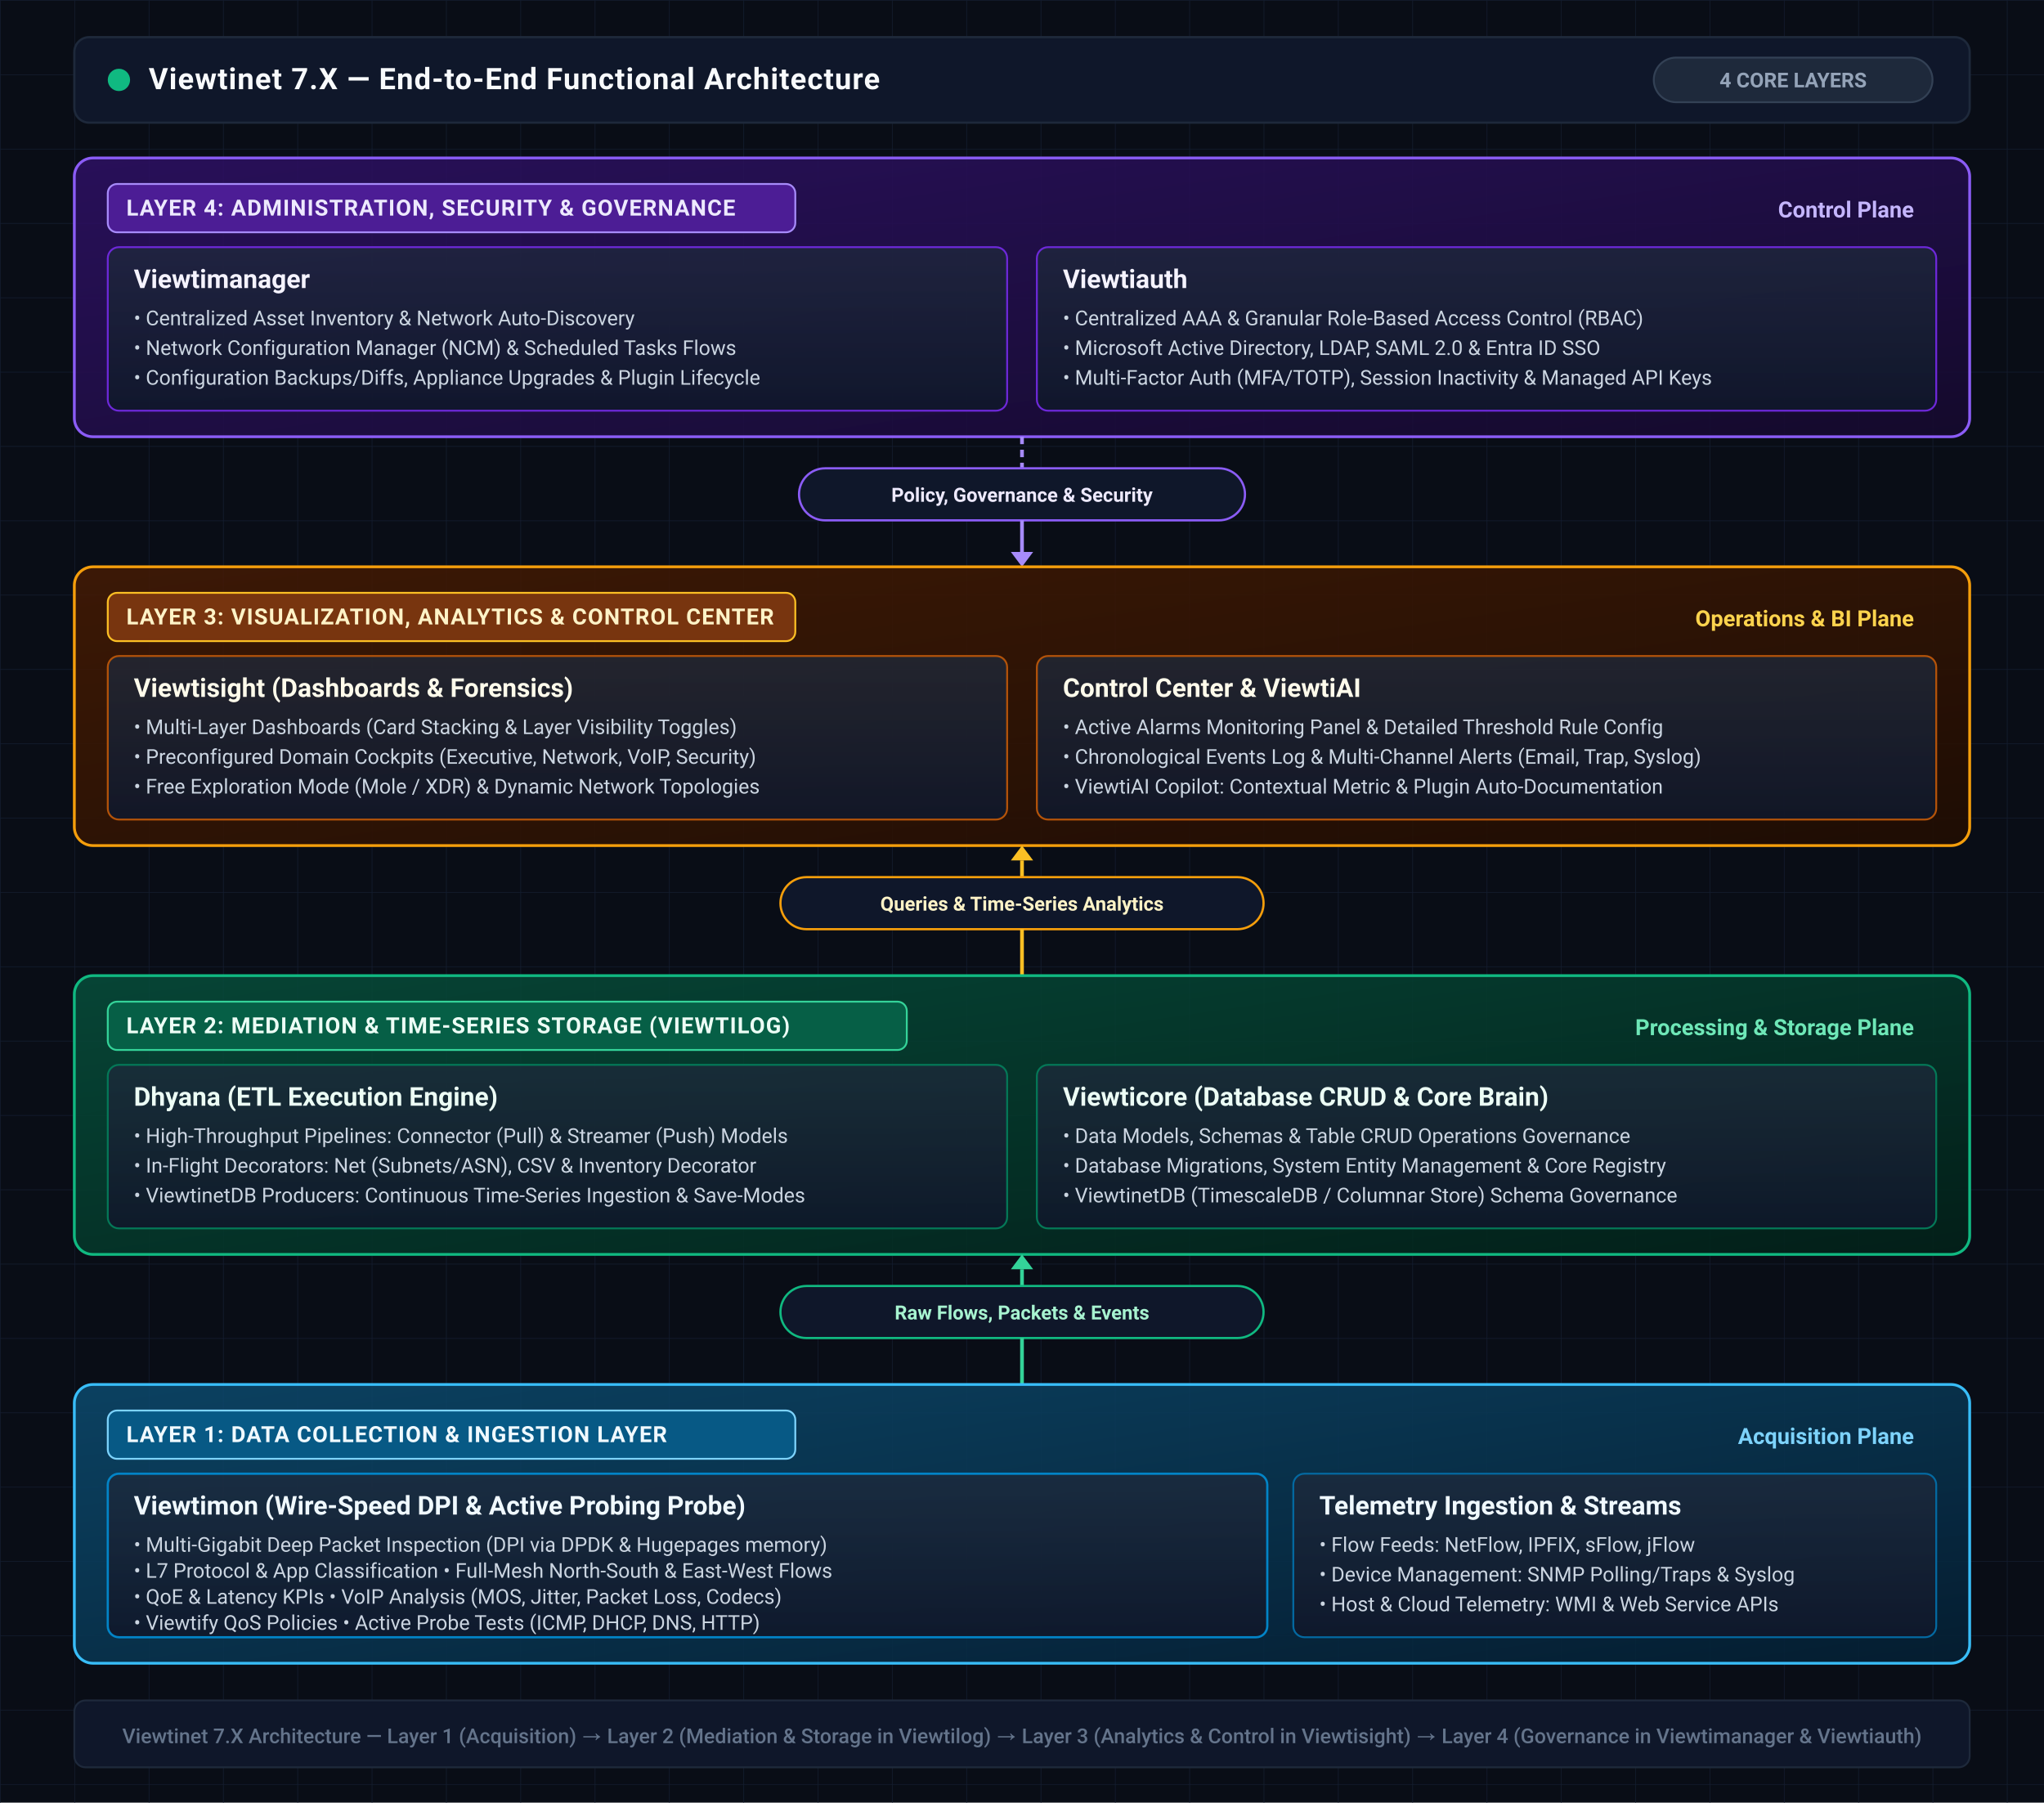
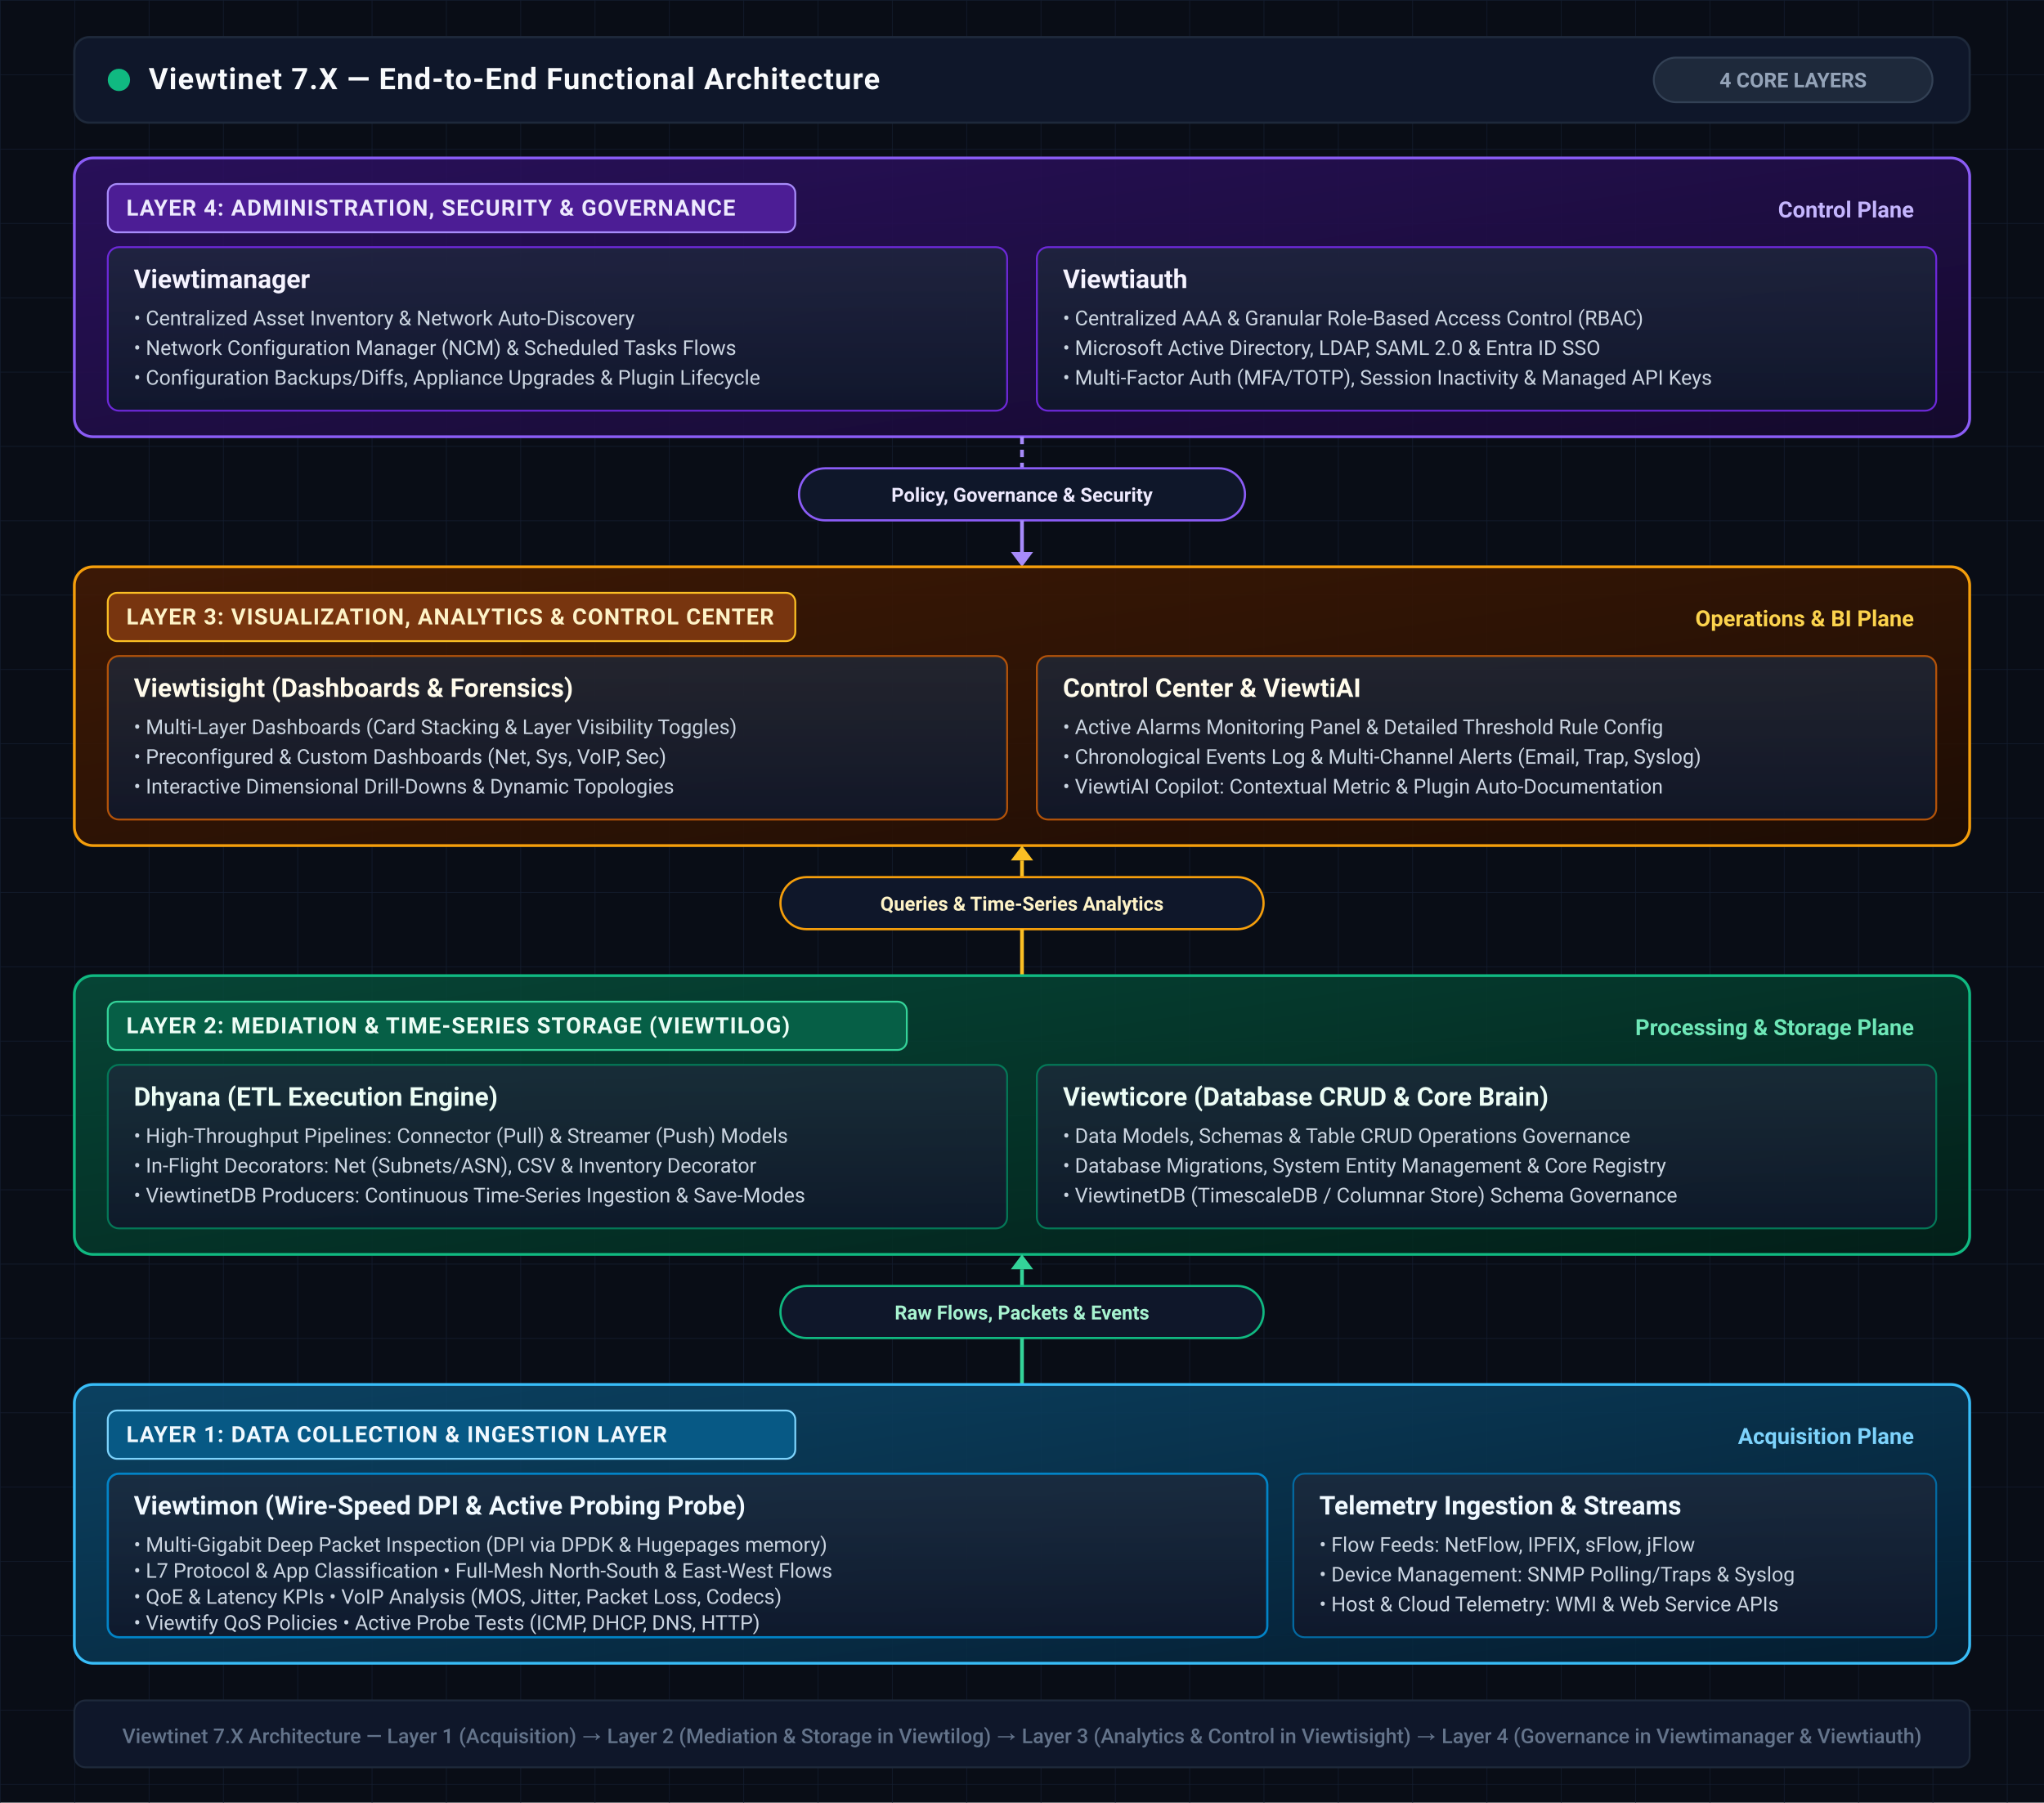
<svg xmlns="http://www.w3.org/2000/svg" viewBox="0 0 1100 970" width="100%" height="100%" style="background-color: #090d16; font-family: -apple-system, BlinkMacSystemFont, 'Segoe UI', Roboto, Helvetica, Arial, sans-serif;">
  <defs>
    <pattern id="grid" width="40" height="40" patternUnits="userSpaceOnUse">
      <path d="M 40 0 L 0 0 0 40" fill="none" stroke="#131c2e" stroke-width="0.7" />
    </pattern>
    <linearGradient id="layer4-grad" x1="0%" y1="0%" x2="100%" y2="100%">
      <stop offset="0%" stop-color="#2e1065" stop-opacity="0.85" />
      <stop offset="100%" stop-color="#150a2e" stop-opacity="0.9" />
    </linearGradient>
    <linearGradient id="layer3-grad" x1="0%" y1="0%" x2="100%" y2="100%">
      <stop offset="0%" stop-color="#451a03" stop-opacity="0.85" />
      <stop offset="100%" stop-color="#200d02" stop-opacity="0.9" />
    </linearGradient>
    <linearGradient id="layer2-grad" x1="0%" y1="0%" x2="100%" y2="100%">
      <stop offset="0%" stop-color="#064e3b" stop-opacity="0.85" />
      <stop offset="100%" stop-color="#022119" stop-opacity="0.9" />
    </linearGradient>
    <linearGradient id="layer1-grad" x1="0%" y1="0%" x2="100%" y2="100%">
      <stop offset="0%" stop-color="#0c4a6e" stop-opacity="0.85" />
      <stop offset="100%" stop-color="#041f33" stop-opacity="0.9" />
    </linearGradient>
    <linearGradient id="card-inner" x1="0%" y1="0%" x2="0%" y2="100%">
      <stop offset="0%" stop-color="#1e293b" stop-opacity="0.75" />
      <stop offset="100%" stop-color="#0f172a" stop-opacity="0.9" />
    </linearGradient>
  </defs>
  <rect width="1100" height="970" fill="#090d16" />
  <rect width="1100" height="970" fill="url(#grid)" />
  <g transform="translate(40, 20)">
    <rect x="0" y="0" width="1020" height="46" rx="8" fill="#0f172a" stroke="#1e293b" stroke-width="1.2" />
    <circle cx="24" cy="23" r="6" fill="#10b981" />
    <text x="40" y="28" font-size="16" font-weight="700" fill="#f8fafc" letter-spacing="0.5">Viewtinet 7.X — End-to-End Functional Architecture</text>
    <rect x="850" y="11" width="150" height="24" rx="12" fill="#1e293b" stroke="#334155" stroke-width="1" />
    <text x="925" y="27" font-size="11" font-weight="600" fill="#94a3b8" text-anchor="middle">4 CORE LAYERS</text>
  </g>
  <g transform="translate(40, 85)">
    <rect x="0" y="0" width="1020" height="150" rx="10" fill="url(#layer4-grad)" stroke="#8b5cf6" stroke-width="1.5" />
    <rect x="18" y="14" width="370" height="26" rx="5" fill="#4c1d95" stroke="#a78bfa" stroke-width="1" />
    <text x="28" y="31" font-size="12" font-weight="700" fill="#ede9fe" letter-spacing="0.5">LAYER 4: ADMINISTRATION, SECURITY &amp; GOVERNANCE</text>
    <text x="990" y="32" font-size="12" font-weight="600" fill="#c4b5fd" text-anchor="end">Control Plane</text>
    <g transform="translate(18, 48)">
      <rect x="0" y="0" width="484" height="88" rx="6" fill="url(#card-inner)" stroke="#6d28d9" stroke-width="1" />
      <text x="14" y="22" font-size="14" font-weight="700" fill="#f5f3ff">Viewtimanager</text>
      <text x="14" y="42" font-size="11" fill="#cbd5e1">• Centralized Asset Inventory &amp; Network Auto-Discovery</text>
      <text x="14" y="58" font-size="11" fill="#cbd5e1">• Network Configuration Manager (NCM) &amp; Scheduled Tasks Flows</text>
      <text x="14" y="74" font-size="11" fill="#cbd5e1">• Configuration Backups/Diffs, Appliance Upgrades &amp; Plugin Lifecycle</text>
      <rect x="500" y="0" width="484" height="88" rx="6" fill="url(#card-inner)" stroke="#6d28d9" stroke-width="1" />
      <text x="514" y="22" font-size="14" font-weight="700" fill="#f5f3ff">Viewtiauth</text>
      <text x="514" y="42" font-size="11" fill="#cbd5e1">• Centralized AAA &amp; Granular Role-Based Access Control (RBAC)</text>
      <text x="514" y="58" font-size="11" fill="#cbd5e1">• Microsoft Active Directory, LDAP, SAML 2.0 &amp; Entra ID SSO</text>
      <text x="514" y="74" font-size="11" fill="#cbd5e1">• Multi-Factor Auth (MFA/TOTP), Session Inactivity &amp; Managed API Keys</text>
    </g>
  </g>
  <g>
    <line x1="550" y1="235" x2="550" y2="252" stroke="#a78bfa" stroke-width="2" stroke-dasharray="4,3" />
    <rect x="430" y="252" width="240" height="28" rx="14" fill="#0f172a" stroke="#8b5cf6" stroke-width="1.2" />
    <text x="550" y="270" font-size="10.5" font-weight="600" fill="#ede9fe" text-anchor="middle">Policy, Governance &amp; Security</text>
    <line x1="550" y1="280" x2="550" y2="297" stroke="#a78bfa" stroke-width="2" />
    <polygon points="544,297 550,305 556,297" fill="#a78bfa" />
  </g>
  <g transform="translate(40, 305)">
    <rect x="0" y="0" width="1020" height="150" rx="10" fill="url(#layer3-grad)" stroke="#f59e0b" stroke-width="1.5" />
    <rect x="18" y="14" width="370" height="26" rx="5" fill="#78350f" stroke="#fbbf24" stroke-width="1" />
    <text x="28" y="31" font-size="12" font-weight="700" fill="#fef3c7" letter-spacing="0.5">LAYER 3: VISUALIZATION, ANALYTICS &amp; CONTROL CENTER</text>
    <text x="990" y="32" font-size="12" font-weight="600" fill="#fcd34d" text-anchor="end">Operations &amp; BI Plane</text>
    <g transform="translate(18, 48)">
      <rect x="0" y="0" width="484" height="88" rx="6" fill="url(#card-inner)" stroke="#b45309" stroke-width="1" />
      <text x="14" y="22" font-size="14" font-weight="700" fill="#fffbeb">Viewtisight (Dashboards &amp; Forensics)</text>
      <text x="14" y="42" font-size="11" fill="#cbd5e1">• Multi-Layer Dashboards (Card Stacking &amp; Layer Visibility Toggles)</text>
-       <text x="14" y="58" font-size="11" fill="#cbd5e1">• Preconfigured Domain Cockpits (Executive, Network, VoIP, Security)</text>
-       <text x="14" y="74" font-size="11" fill="#cbd5e1">• Free Exploration Mode (Mole / XDR) &amp; Dynamic Network Topologies</text>
+       <text x="14" y="58" font-size="11" fill="#cbd5e1">• Preconfigured &amp; Custom Dashboards (Net, Sys, VoIP, Sec)</text>
+       <text x="14" y="74" font-size="11" fill="#cbd5e1">• Interactive Dimensional Drill-Downs &amp; Dynamic Topologies</text>
      <rect x="500" y="0" width="484" height="88" rx="6" fill="url(#card-inner)" stroke="#b45309" stroke-width="1" />
      <text x="514" y="22" font-size="14" font-weight="700" fill="#fffbeb">Control Center &amp; ViewtiAI</text>
      <text x="514" y="42" font-size="11" fill="#cbd5e1">• Active Alarms Monitoring Panel &amp; Detailed Threshold Rule Config</text>
      <text x="514" y="58" font-size="11" fill="#cbd5e1">• Chronological Events Log &amp; Multi-Channel Alerts (Email, Trap, Syslog)</text>
      <text x="514" y="74" font-size="11" fill="#cbd5e1">• ViewtiAI Copilot: Contextual Metric &amp; Plugin Auto-Documentation</text>
    </g>
  </g>
  <g>
    <polygon points="544,463 550,455 556,463" fill="#fbbf24" />
    <line x1="550" y1="463" x2="550" y2="472" stroke="#fbbf24" stroke-width="2" />
    <rect x="420" y="472" width="260" height="28" rx="14" fill="#0f172a" stroke="#f59e0b" stroke-width="1.2" />
    <text x="550" y="490" font-size="10.5" font-weight="600" fill="#fef3c7" text-anchor="middle">Queries &amp; Time-Series Analytics</text>
    <line x1="550" y1="500" x2="550" y2="525" stroke="#fbbf24" stroke-width="2" />
  </g>
  <g transform="translate(40, 525)">
    <rect x="0" y="0" width="1020" height="150" rx="10" fill="url(#layer2-grad)" stroke="#10b981" stroke-width="1.5" />
    <rect x="18" y="14" width="430" height="26" rx="5" fill="#065f46" stroke="#34d399" stroke-width="1" />
    <text x="28" y="31" font-size="12" font-weight="700" fill="#ecfdf5" letter-spacing="0.5">LAYER 2: MEDIATION &amp; TIME-SERIES STORAGE (VIEWTILOG)</text>
    <text x="990" y="32" font-size="12" font-weight="600" fill="#6ee7b7" text-anchor="end">Processing &amp; Storage Plane</text>
    <g transform="translate(18, 48)">
      <rect x="0" y="0" width="484" height="88" rx="6" fill="url(#card-inner)" stroke="#047857" stroke-width="1" />
      <text x="14" y="22" font-size="14" font-weight="700" fill="#ecfdf5">Dhyana (ETL Execution Engine)</text>
      <text x="14" y="42" font-size="11" fill="#cbd5e1">• High-Throughput Pipelines: Connector (Pull) &amp; Streamer (Push) Models</text>
      <text x="14" y="58" font-size="11" fill="#cbd5e1">• In-Flight Decorators: Net (Subnets/ASN), CSV &amp; Inventory Decorator</text>
      <text x="14" y="74" font-size="11" fill="#cbd5e1">• ViewtinetDB Producers: Continuous Time-Series Ingestion &amp; Save-Modes</text>
      <rect x="500" y="0" width="484" height="88" rx="6" fill="url(#card-inner)" stroke="#047857" stroke-width="1" />
      <text x="514" y="22" font-size="14" font-weight="700" fill="#ecfdf5">Viewticore (Database CRUD &amp; Core Brain)</text>
      <text x="514" y="42" font-size="11" fill="#cbd5e1">• Data Models, Schemas &amp; Table CRUD Operations Governance</text>
      <text x="514" y="58" font-size="11" fill="#cbd5e1">• Database Migrations, System Entity Management &amp; Core Registry</text>
      <text x="514" y="74" font-size="11" fill="#cbd5e1">• ViewtinetDB (TimescaleDB / Columnar Store) Schema Governance</text>
    </g>
  </g>
  <g>
    <polygon points="544,683 550,675 556,683" fill="#34d399" />
    <line x1="550" y1="683" x2="550" y2="692" stroke="#34d399" stroke-width="2" />
    <rect x="420" y="692" width="260" height="28" rx="14" fill="#0f172a" stroke="#10b981" stroke-width="1.2" />
    <text x="550" y="710" font-size="10.5" font-weight="600" fill="#a7f3d0" text-anchor="middle">Raw Flows, Packets &amp; Events</text>
    <line x1="550" y1="720" x2="550" y2="745" stroke="#34d399" stroke-width="2" />
  </g>
  <g transform="translate(40, 745)">
    <rect x="0" y="0" width="1020" height="150" rx="10" fill="url(#layer1-grad)" stroke="#38bdf8" stroke-width="1.5" />
    <rect x="18" y="14" width="370" height="26" rx="5" fill="#075985" stroke="#7dd3fc" stroke-width="1" />
    <text x="28" y="31" font-size="12" font-weight="700" fill="#f0f9ff" letter-spacing="0.5">LAYER 1: DATA COLLECTION &amp; INGESTION LAYER</text>
    <text x="990" y="32" font-size="12" font-weight="600" fill="#7dd3fc" text-anchor="end">Acquisition Plane</text>
    <g transform="translate(18, 48)">
      <rect x="0" y="0" width="624" height="88" rx="6" fill="url(#card-inner)" stroke="#0284c7" stroke-width="1.2" />
      <text x="14" y="22" font-size="14" font-weight="700" fill="#f0f9ff">Viewtimon (Wire-Speed DPI &amp; Active Probing Probe)</text>
      <text x="14" y="42" font-size="11" fill="#cbd5e1">• Multi-Gigabit Deep Packet Inspection (DPI via DPDK &amp; Hugepages memory)</text>
      <text x="14" y="56" font-size="11" fill="#cbd5e1">• L7 Protocol &amp; App Classification • Full-Mesh North-South &amp; East-West Flows</text>
      <text x="14" y="70" font-size="11" fill="#cbd5e1">• QoE &amp; Latency KPIs • VoIP Analysis (MOS, Jitter, Packet Loss, Codecs)</text>
      <text x="14" y="84" font-size="11" fill="#cbd5e1">• Viewtify QoS Policies • Active Probe Tests (ICMP, DHCP, DNS, HTTP)</text>
      <rect x="638" y="0" width="346" height="88" rx="6" fill="url(#card-inner)" stroke="#0369a1" stroke-width="1" />
      <text x="652" y="22" font-size="14" font-weight="700" fill="#f0f9ff">Telemetry Ingestion &amp; Streams</text>
      <text x="652" y="42" font-size="11" fill="#cbd5e1">• Flow Feeds: NetFlow, IPFIX, sFlow, jFlow</text>
      <text x="652" y="58" font-size="11" fill="#cbd5e1">• Device Management: SNMP Polling/Traps &amp; Syslog</text>
      <text x="652" y="74" font-size="11" fill="#cbd5e1">• Host &amp; Cloud Telemetry: WMI &amp; Web Service APIs</text>
    </g>
  </g>
  <g transform="translate(40, 915)">
    <rect x="0" y="0" width="1020" height="36" rx="6" fill="#0f172a" stroke="#1e293b" stroke-width="1" />
    <text x="510" y="23" font-size="11" font-weight="500" fill="#64748b" text-anchor="middle">Viewtinet 7.X Architecture — Layer 1 (Acquisition) → Layer 2 (Mediation &amp; Storage in Viewtilog) → Layer 3 (Analytics &amp; Control in Viewtisight) → Layer 4 (Governance in Viewtimanager &amp; Viewtiauth)</text>
  </g>
</svg>
